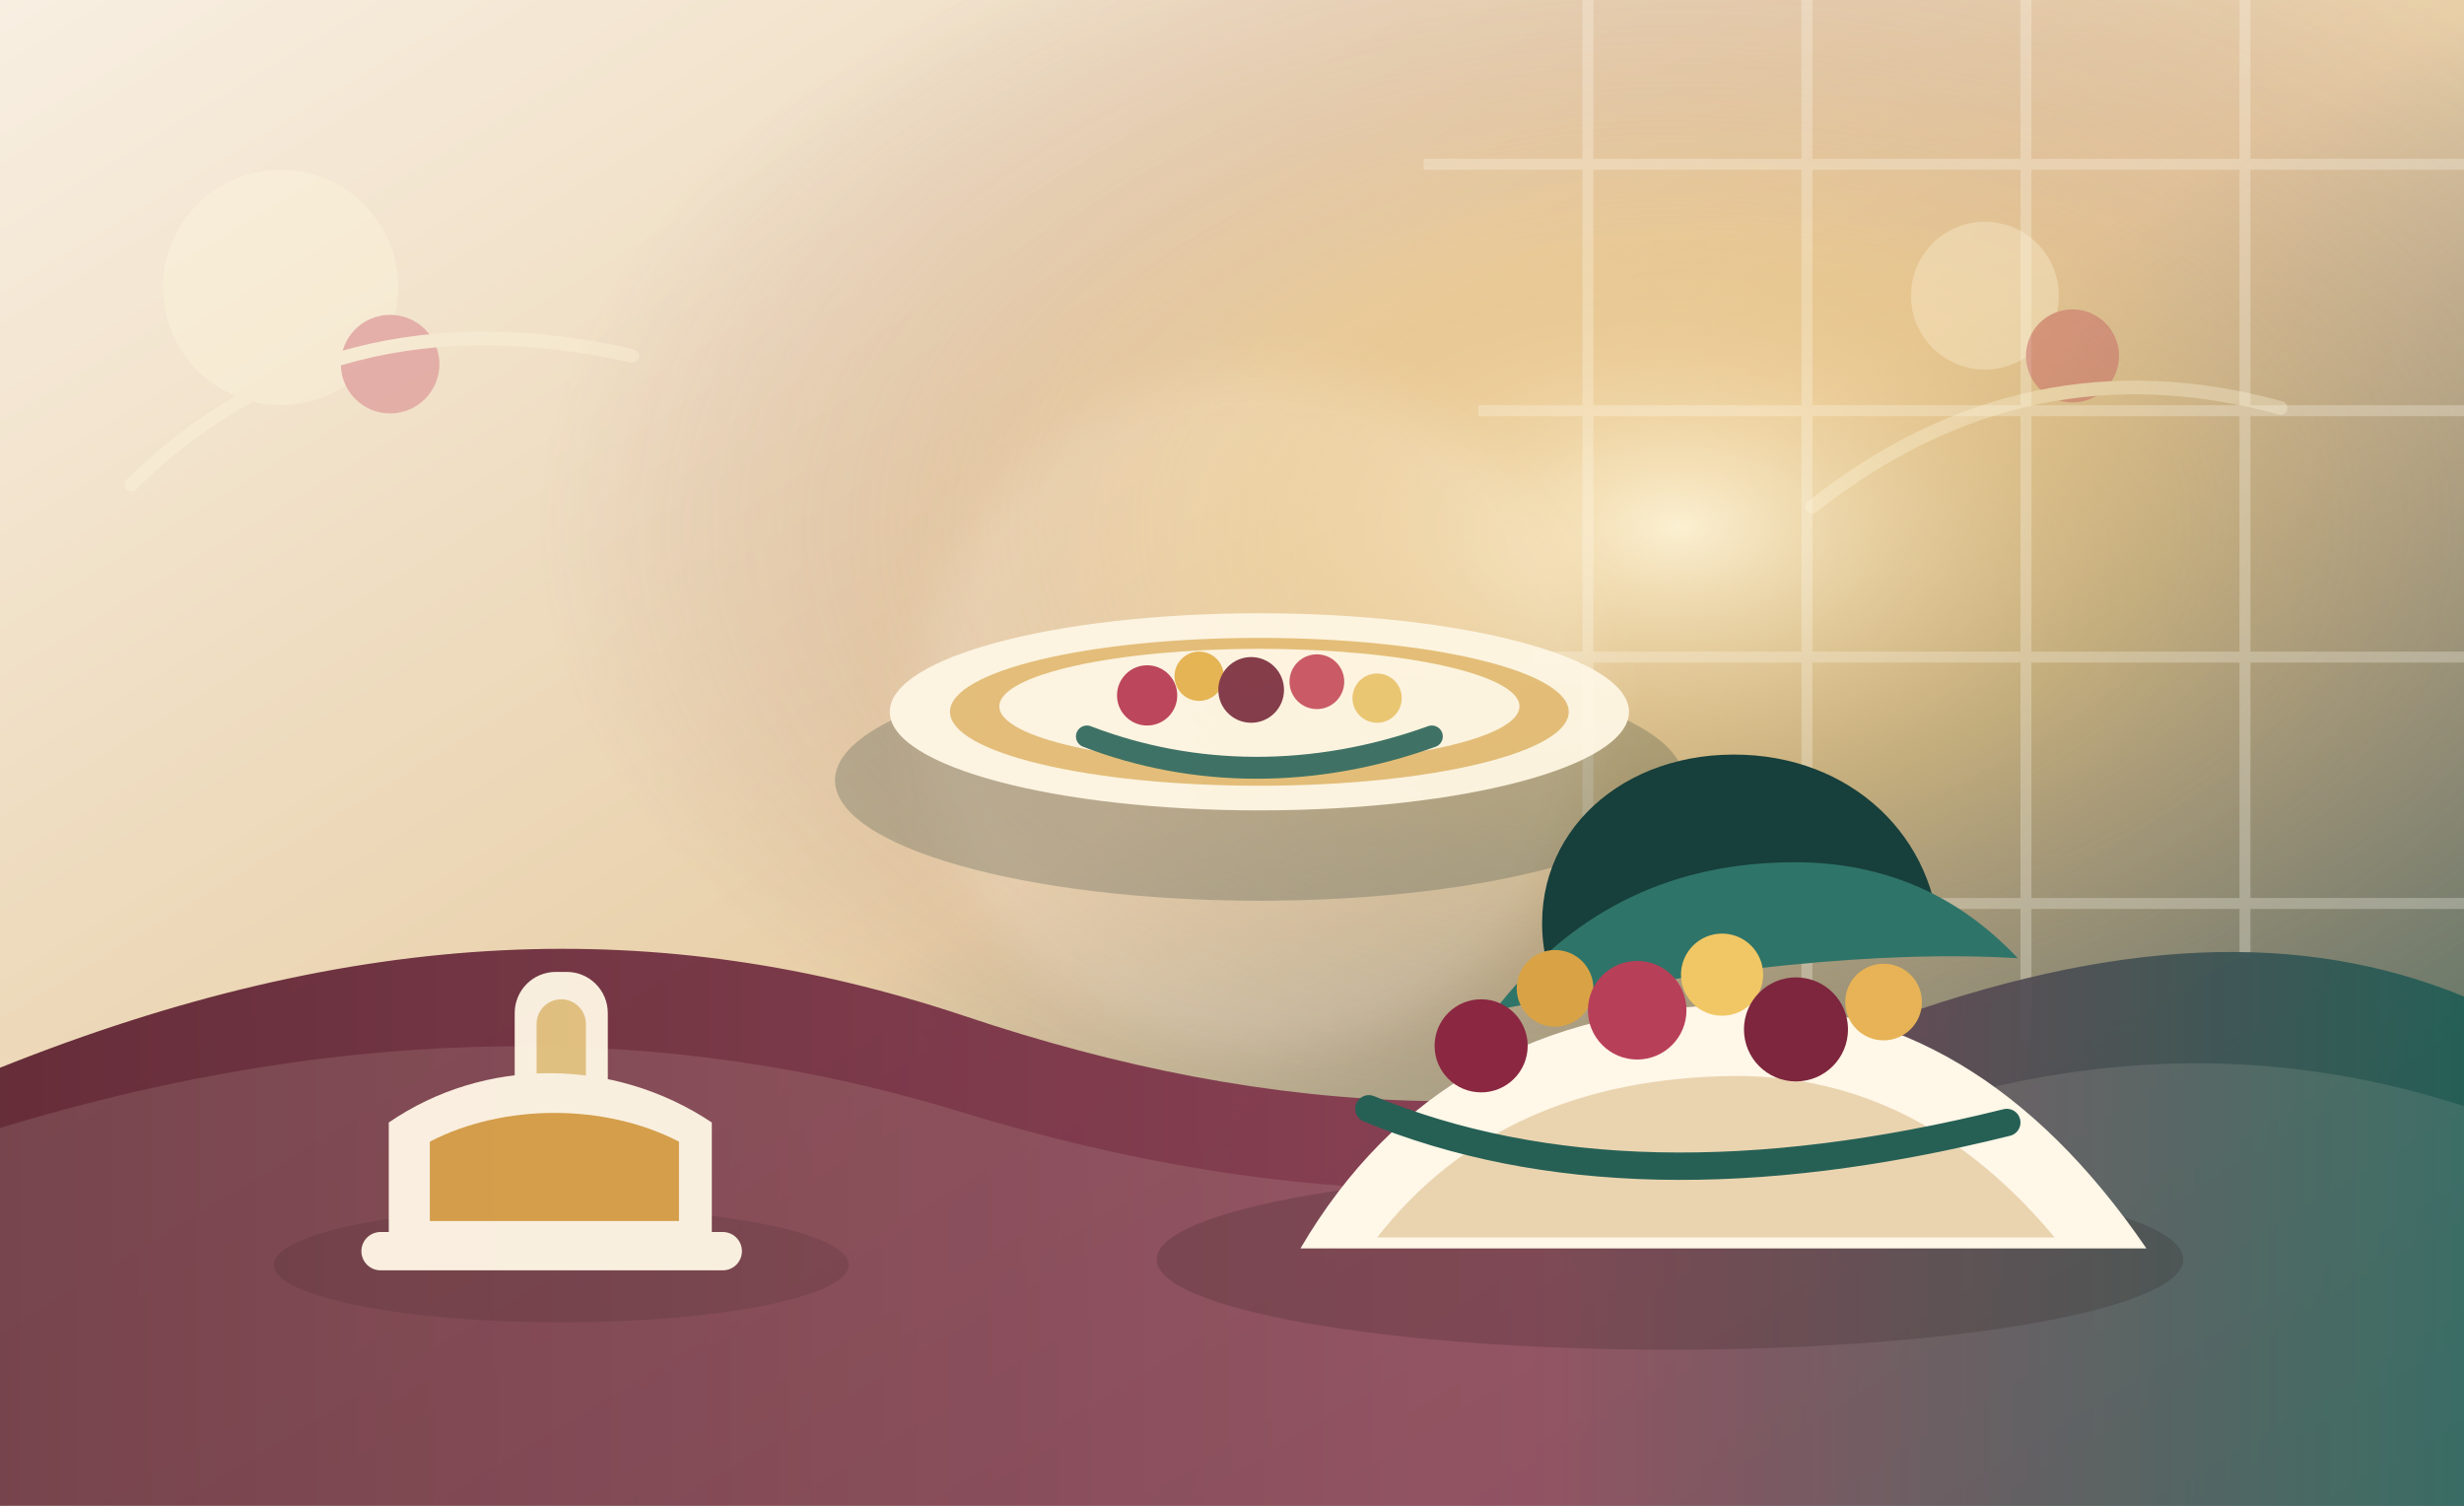
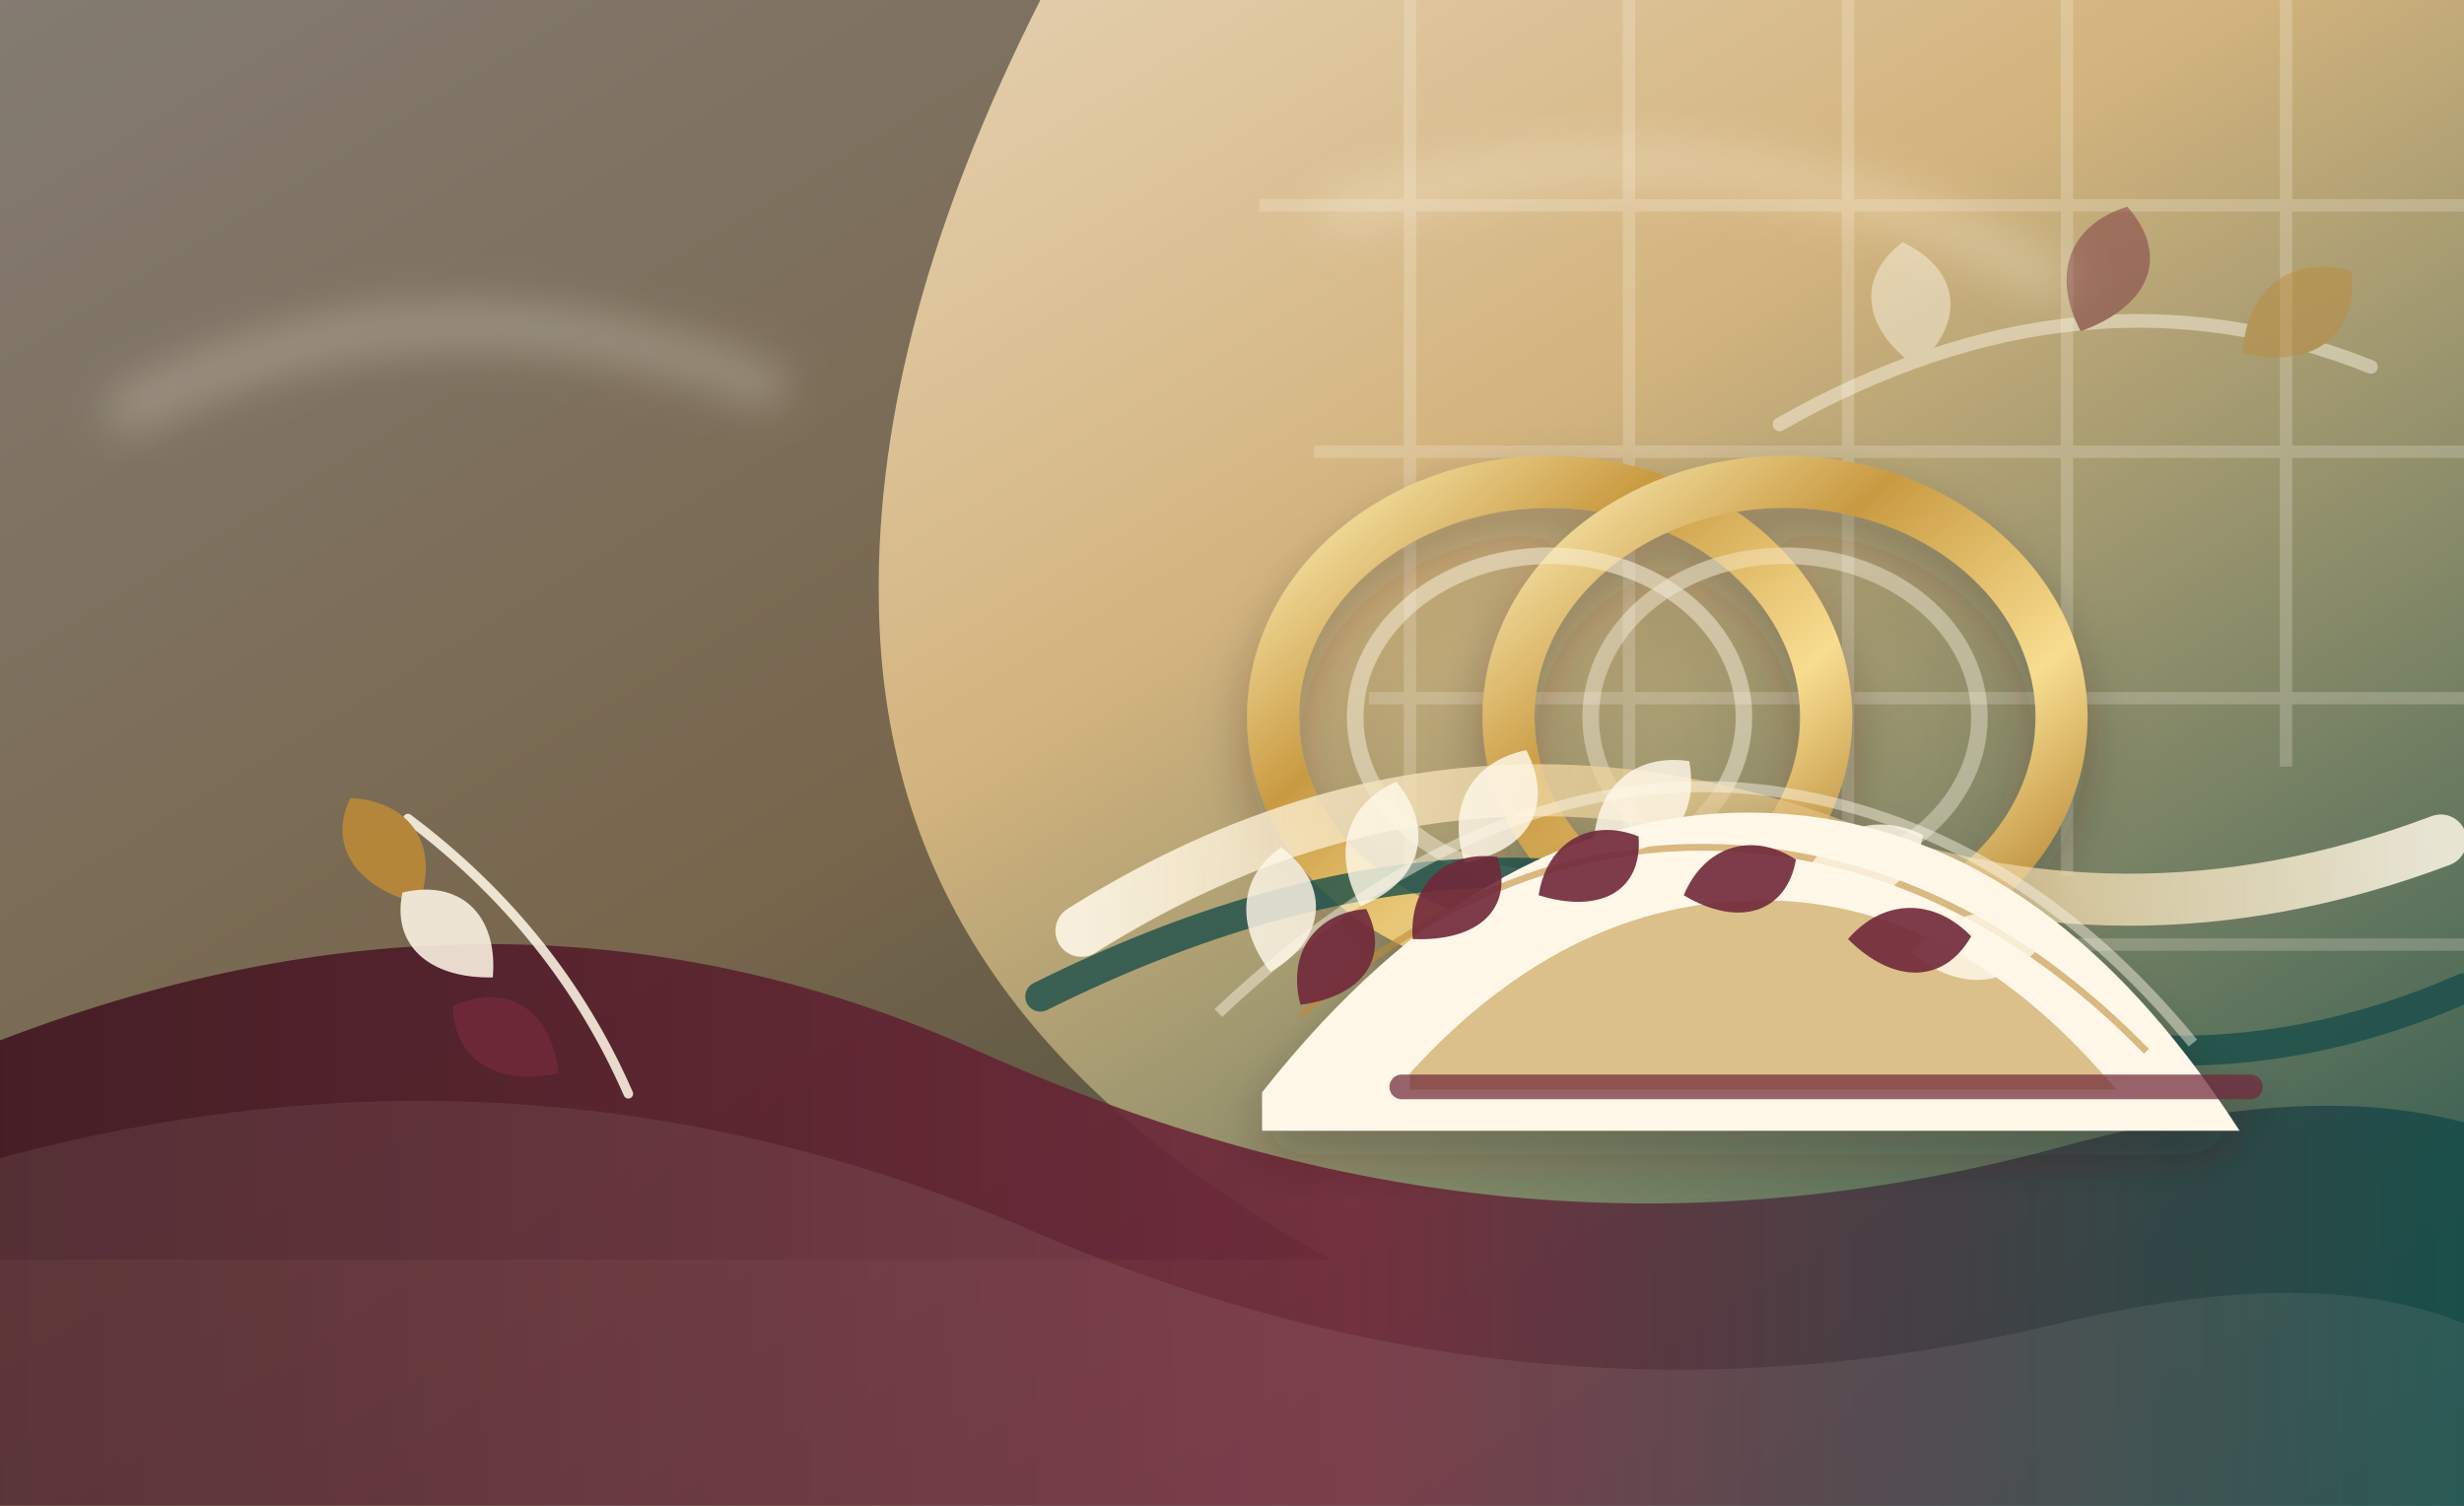
<svg xmlns="http://www.w3.org/2000/svg" viewBox="0 0 1800 1100" role="img" aria-labelledby="title desc">
  <defs>
-     <linearGradient id="wall" x1="0" x2="1" y1="0" y2="1">
-       <stop offset="0" stop-color="#f8efe2" />
-       <stop offset="0.5" stop-color="#e8cfa8" />
-       <stop offset="1" stop-color="#2e514d" />
+     <linearGradient id="bg" x1="0" x2="1" y1="0" y2="1">
+       <stop offset="0" stop-color="#efe2d1" />
+       <stop offset="0.45" stop-color="#d3b47e" />
+       <stop offset="1" stop-color="#174d49" />
    </linearGradient>
-     <radialGradient id="glow" cx="68%" cy="35%" r="46%">
-       <stop offset="0" stop-color="#fff6d9" stop-opacity="0.86" />
-       <stop offset="0.42" stop-color="#e0aa4f" stop-opacity="0.28" />
-       <stop offset="1" stop-color="#6f2638" stop-opacity="0" />
-     </radialGradient>
-     <linearGradient id="table" x1="0" x2="1">
-       <stop offset="0" stop-color="#5a1f2f" />
-       <stop offset="0.62" stop-color="#863950" />
-       <stop offset="1" stop-color="#1f5d55" />
+     <linearGradient id="wineBand" x1="0" x2="1">
+       <stop offset="0" stop-color="#3f1620" />
+       <stop offset="0.55" stop-color="#70283a" />
+       <stop offset="1" stop-color="#174d49" />
    </linearGradient>
-     <filter id="soft" x="-20%" y="-20%" width="140%" height="140%">
-       <feGaussianBlur stdDeviation="18" />
+     <linearGradient id="ringGold" x1="0" x2="1" y1="0" y2="1">
+       <stop offset="0" stop-color="#fff2ba" />
+       <stop offset="0.34" stop-color="#c99a41" />
+       <stop offset="0.68" stop-color="#f8dd8f" />
+       <stop offset="1" stop-color="#a87424" />
+     </linearGradient>
+     <linearGradient id="ribbon" x1="0" x2="1">
+       <stop offset="0" stop-color="#fff8e8" stop-opacity="0.96" />
+       <stop offset="0.52" stop-color="#e9c783" stop-opacity="0.72" />
+       <stop offset="1" stop-color="#fff8e8" stop-opacity="0.92" />
+     </linearGradient>
+     <filter id="shadow" x="-20%" y="-20%" width="140%" height="140%">
+       <feDropShadow dx="0" dy="18" stdDeviation="18" flood-color="#2f211c" flood-opacity="0.28" />
+     </filter>
+     <filter id="softBlur" x="-20%" y="-20%" width="140%" height="140%">
+       <feGaussianBlur stdDeviation="16" />
    </filter>
  </defs>
-   <rect width="1800" height="1100" fill="url(#wall)" />
-   <rect width="1800" height="1100" fill="url(#glow)" />
-   <g opacity="0.28">
-     <path d="M1160 0v720M1320 0v780M1480 0v760M1640 0v700" stroke="#fffaf0" stroke-width="8" />
-     <path d="M1040 120h760M1080 300h720M1120 480h680M1140 660h660" stroke="#fffaf0" stroke-width="8" />
+   <rect width="1800" height="1100" fill="url(#bg)" />
+   <path d="M0 0h760c-80 158-120 304-118 438 2 222 128 370 330 482H0Z" fill="#2b2623" opacity="0.55" />
+   <path d="M0 760c250-96 488-94 715 8 256 115 512 145 790 70 121-33 216-39 295-18v280H0Z" fill="url(#wineBand)" opacity="0.9" />
+   <path d="M0 846c260-70 512-52 756 54 245 106 494 128 747 67 126-30 225-30 297 0v133H0Z" fill="#fff7e7" opacity="0.08" />
+   <g opacity="0.22">
+     <path d="M1030 0v640M1190 0v720M1350 0v720M1510 0v640M1670 0v560" stroke="#fff7e7" stroke-width="9" />
+     <path d="M920 150h880M960 330h840M1000 510h800M1040 690h760" stroke="#fff7e7" stroke-width="9" />
  </g>
-   <g transform="translate(920 520)" opacity="0.9">
-     <circle cx="0" cy="0" r="248" fill="#fffaf2" opacity="0.2" filter="url(#soft)" />
-     <ellipse cx="0" cy="50" rx="310" ry="88" fill="#1b3431" opacity="0.25" />
-     <ellipse cx="0" cy="0" rx="270" ry="72" fill="#fff8e8" />
-     <ellipse cx="0" cy="0" rx="226" ry="54" fill="#e3bd75" />
-     <ellipse cx="0" cy="-4" rx="190" ry="42" fill="#fff8e8" />
-     <circle cx="-82" cy="-12" r="22" fill="#b83854" />
-     <circle cx="-44" cy="-26" r="18" fill="#e5b24d" />
-     <circle cx="-6" cy="-16" r="24" fill="#7a2f43" />
-     <circle cx="42" cy="-22" r="20" fill="#c65062" />
-     <circle cx="86" cy="-10" r="18" fill="#eac66f" />
-     <path d="M-126 18c78 30 166 31 252 0" fill="none" stroke="#2d6960" stroke-width="16" stroke-linecap="round" />
+   <g transform="translate(1192 440)" filter="url(#shadow)">
+     <ellipse cx="-60" cy="84" rx="202" ry="172" fill="none" stroke="url(#ringGold)" stroke-width="38" />
+     <ellipse cx="112" cy="84" rx="202" ry="172" fill="none" stroke="url(#ringGold)" stroke-width="38" />
+     <ellipse cx="-60" cy="84" rx="142" ry="118" fill="none" stroke="#fff8e8" stroke-width="12" opacity="0.42" />
+     <ellipse cx="112" cy="84" rx="142" ry="118" fill="none" stroke="#fff8e8" stroke-width="12" opacity="0.36" />
  </g>
-   <g opacity="0.92">
-     <path d="M0 780c260-104 482-112 704-38 226 76 445 88 668 6 171-63 309-69 428-20v372H0Z" fill="url(#table)" />
-     <path d="M0 824c256-78 489-77 701-12 247 76 471 75 679 4 154-53 293-49 420-8v292H0Z" fill="#fff3e2" opacity="0.12" />
+   <path d="M790 680c178-112 362-132 552-62 135 50 282 56 441-4" fill="none" stroke="url(#ribbon)" stroke-width="38" stroke-linecap="round" opacity="0.92" />
+   <path d="M760 728c225-112 424-120 596-24 137 76 289 86 444 18" fill="none" stroke="#174d49" stroke-width="22" stroke-linecap="round" opacity="0.78" />
+   <g transform="translate(1330 670)" filter="url(#shadow)">
+     <path d="M-408 128c112-142 236-210 372-204 132 6 246 83 342 232H-408Z" fill="#fff8e8" />
+     <path d="M-300 114c80-88 170-130 270-126 90 4 172 50 246 138H-300Z" fill="#dbc08a" />
+     <path d="M-306 124h620" stroke="#70283a" stroke-width="18" stroke-linecap="round" opacity="0.72" />
  </g>
-   <g transform="translate(1220 680)">
-     <ellipse cx="0" cy="240" rx="375" ry="66" fill="#261a18" opacity="0.2" />
-     <path d="M-270 232c68-116 174-176 318-178 118-2 218 58 300 178Z" fill="#fff7e8" />
-     <path d="M-214 224c61-78 148-117 262-118 90 0 167 39 233 118Z" fill="#ead4b0" />
-     <path d="M-88 32c-24-84 34-152 118-160 89-8 157 48 166 124-78-18-172-5-284 36Z" fill="#173f3b" />
-     <path d="M-128 58c54-70 124-106 211-108 69-2 126 22 171 70-98-6-226 7-382 38Z" fill="#2f7469" />
-     <circle cx="-138" cy="84" r="34" fill="#8b2741" />
-     <circle cx="-84" cy="42" r="28" fill="#d9a345" />
-     <circle cx="-24" cy="58" r="36" fill="#b83f58" />
-     <circle cx="38" cy="32" r="30" fill="#f1c765" />
-     <circle cx="92" cy="72" r="38" fill="#7d263d" />
-     <circle cx="156" cy="52" r="28" fill="#e7b356" />
-     <path d="M-220 130c126 52 281 56 466 10" fill="none" stroke="#266055" stroke-width="20" stroke-linecap="round" />
+   <g transform="translate(1280 620)">
+     <path d="M-390 120c134-126 269-180 405-162 116 16 219 77 307 184" fill="none" stroke="#fff8e8" stroke-width="8" opacity="0.45" />
+     <path d="M-330 122c107-95 221-135 342-120 102 13 194 62 276 146" fill="none" stroke="#bd8a37" stroke-width="5" opacity="0.58" />
+     <g fill="#fff8e8" opacity="0.82">
+       <path d="M-352 90c-26-34-23-70 8-91 35 26 35 66-8 91Z" />
+       <path d="M-286 42c-22-40-10-75 26-91 28 34 20 72-26 91Z" />
+       <path d="M-210 10c-14-42 6-74 45-82 20 39 4 73-45 82Z" />
+       <path d="M-116 2c0-46 29-72 70-66 8 44-18 72-70 66Z" />
+       <path d="M34 28c18-42 54-56 91-38-10 44-46 59-91 38Z" />
+       <path d="M116 76c30-34 68-38 99-12-24 38-62 42-99 12Z" />
+     </g>
+     <g fill="#70283a" opacity="0.9">
+       <path d="M-330 114c-10-38 11-67 48-70 18 35-2 64-48 70Z" />
+       <path d="M-248 66c-3-40 24-65 62-60 12 38-14 62-62 60Z" />
+       <path d="M-156 34c6-39 38-57 73-43 3 40-28 57-73 43Z" />
+       <path d="M-50 34c15-36 50-47 82-26-7 39-42 50-82 26Z" />
+       <path d="M70 66c26-30 63-30 90-2-20 35-57 35-90 2Z" />
+     </g>
  </g>
-   <g transform="translate(410 760)" opacity="0.95">
-     <ellipse cx="0" cy="164" rx="210" ry="42" fill="#2b1c19" opacity="0.16" />
-     <rect x="-34" y="-50" width="68" height="188" rx="30" fill="#fff7e6" />
-     <rect x="-18" y="-30" width="36" height="150" rx="18" fill="#e5c583" />
-     <path d="M-126 60c70-48 164-48 236 0v92H-126Z" fill="#fff7e6" />
-     <path d="M-96 74c54-28 128-28 182 0v58H-96Z" fill="#d8a24a" />
-     <path d="M-132 154h250" stroke="#fff7e6" stroke-width="28" stroke-linecap="round" />
+   <g transform="translate(298 748)" opacity="0.86">
+     <path d="M0-150c72 54 126 121 161 201" fill="none" stroke="#fff8e8" stroke-width="7" stroke-linecap="round" />
+     <path d="M8-88c-46-11-67-43-50-77 43 2 66 34 50 77Z" fill="#bd8a37" />
+     <path d="M62-34c-48 1-74-25-66-62 42-10 70 16 66 62Z" fill="#fff8e8" />
+     <path d="M110 36c-46 10-77-11-77-49 39-18 72 2 77 49Z" fill="#70283a" />
  </g>
-   <g opacity="0.32">
-     <circle cx="205" cy="210" r="86" fill="#fff8de" />
-     <circle cx="285" cy="266" r="36" fill="#c53f5b" />
-     <circle cx="1450" cy="216" r="54" fill="#fff8de" />
-     <circle cx="1514" cy="260" r="34" fill="#b93650" />
-     <path d="M96 354c97-96 219-127 366-94" fill="none" stroke="#fff8de" stroke-width="10" stroke-linecap="round" />
-     <path d="M1324 370c104-82 218-106 342-72" fill="none" stroke="#fff8de" stroke-width="10" stroke-linecap="round" />
+   <g transform="translate(1520 238)" opacity="0.45">
+     <path d="M-220 72c148-84 292-98 432-42" fill="none" stroke="#fff8e8" stroke-width="10" stroke-linecap="round" />
+     <path d="M-120 30c-40-28-44-66-10-91 42 20 47 58 10 91Z" fill="#fff8e8" />
+     <path d="M0 4c-22-42-8-78 34-91 31 35 18 72-34 91Z" fill="#70283a" />
+     <path d="M118 20c4-48 35-72 80-60 4 48-28 72-80 60Z" fill="#bd8a37" />
+   </g>
+   <g opacity="0.28" filter="url(#softBlur)">
+     <path d="M980 155c180-60 352-44 516 48" fill="none" stroke="#fff7e7" stroke-width="30" stroke-linecap="round" />
+     <path d="M92 300c148-76 304-82 468-18" fill="none" stroke="#fff7e7" stroke-width="28" stroke-linecap="round" />
  </g>
</svg>
